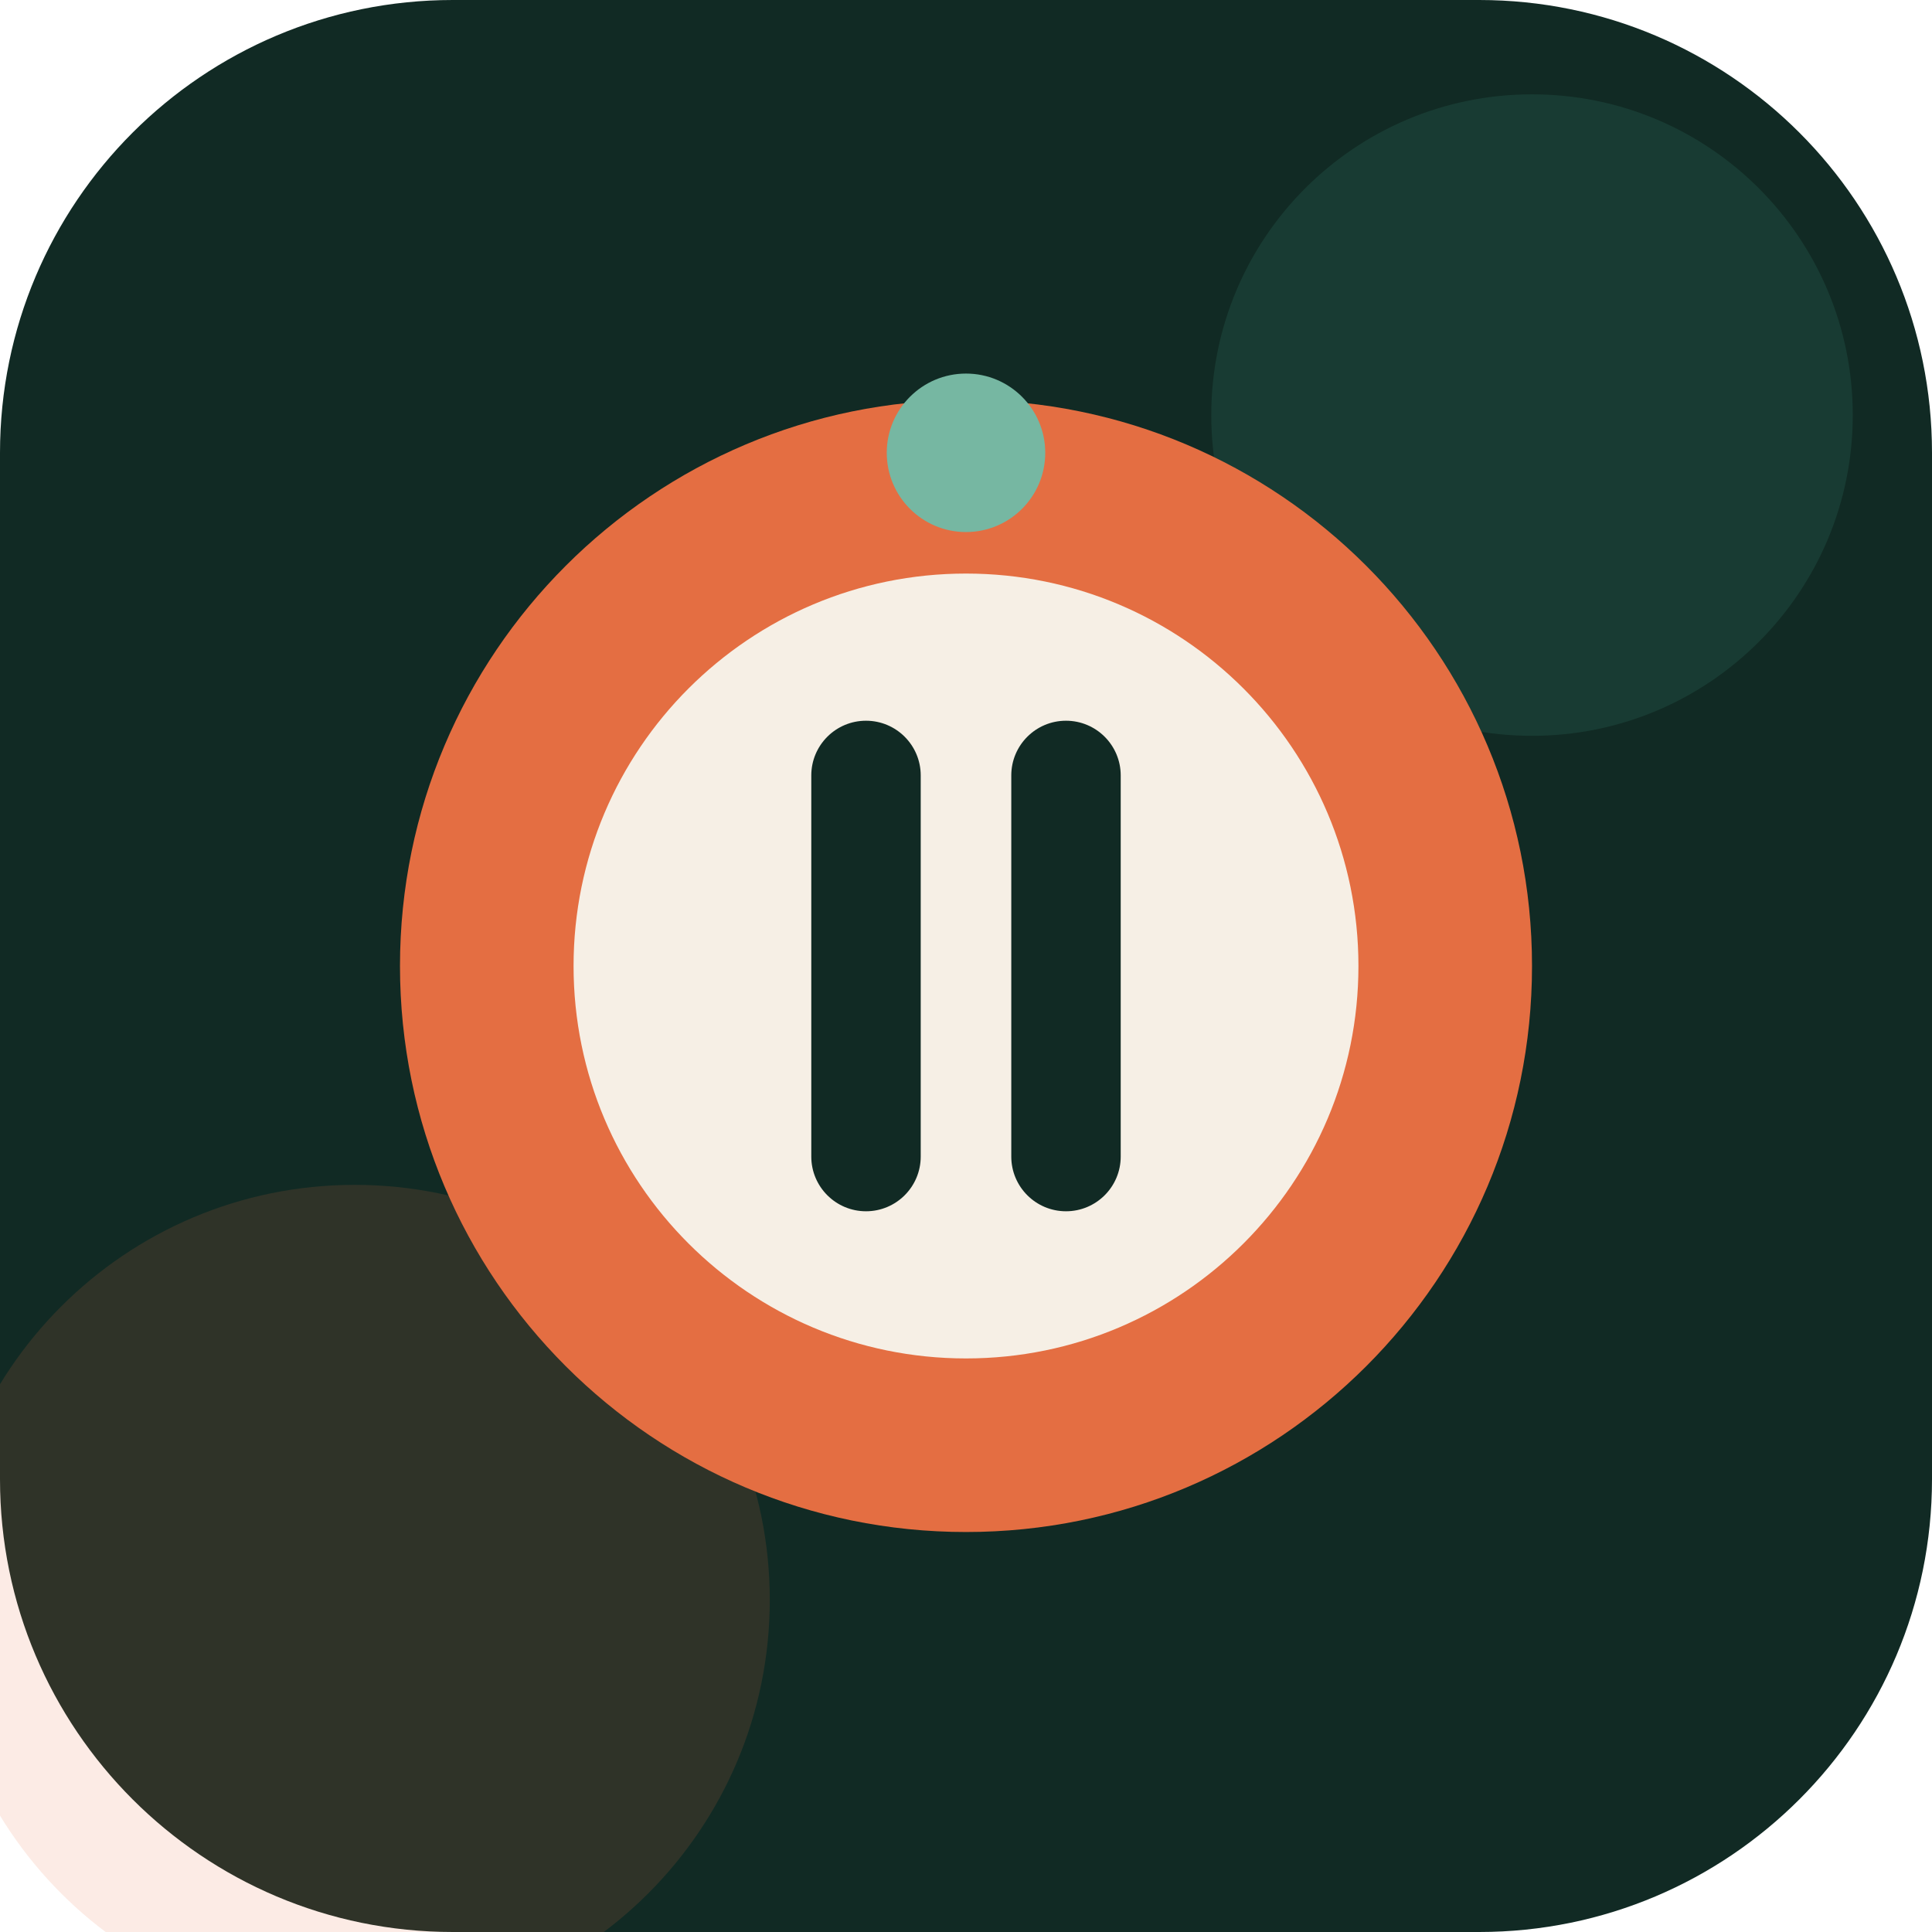
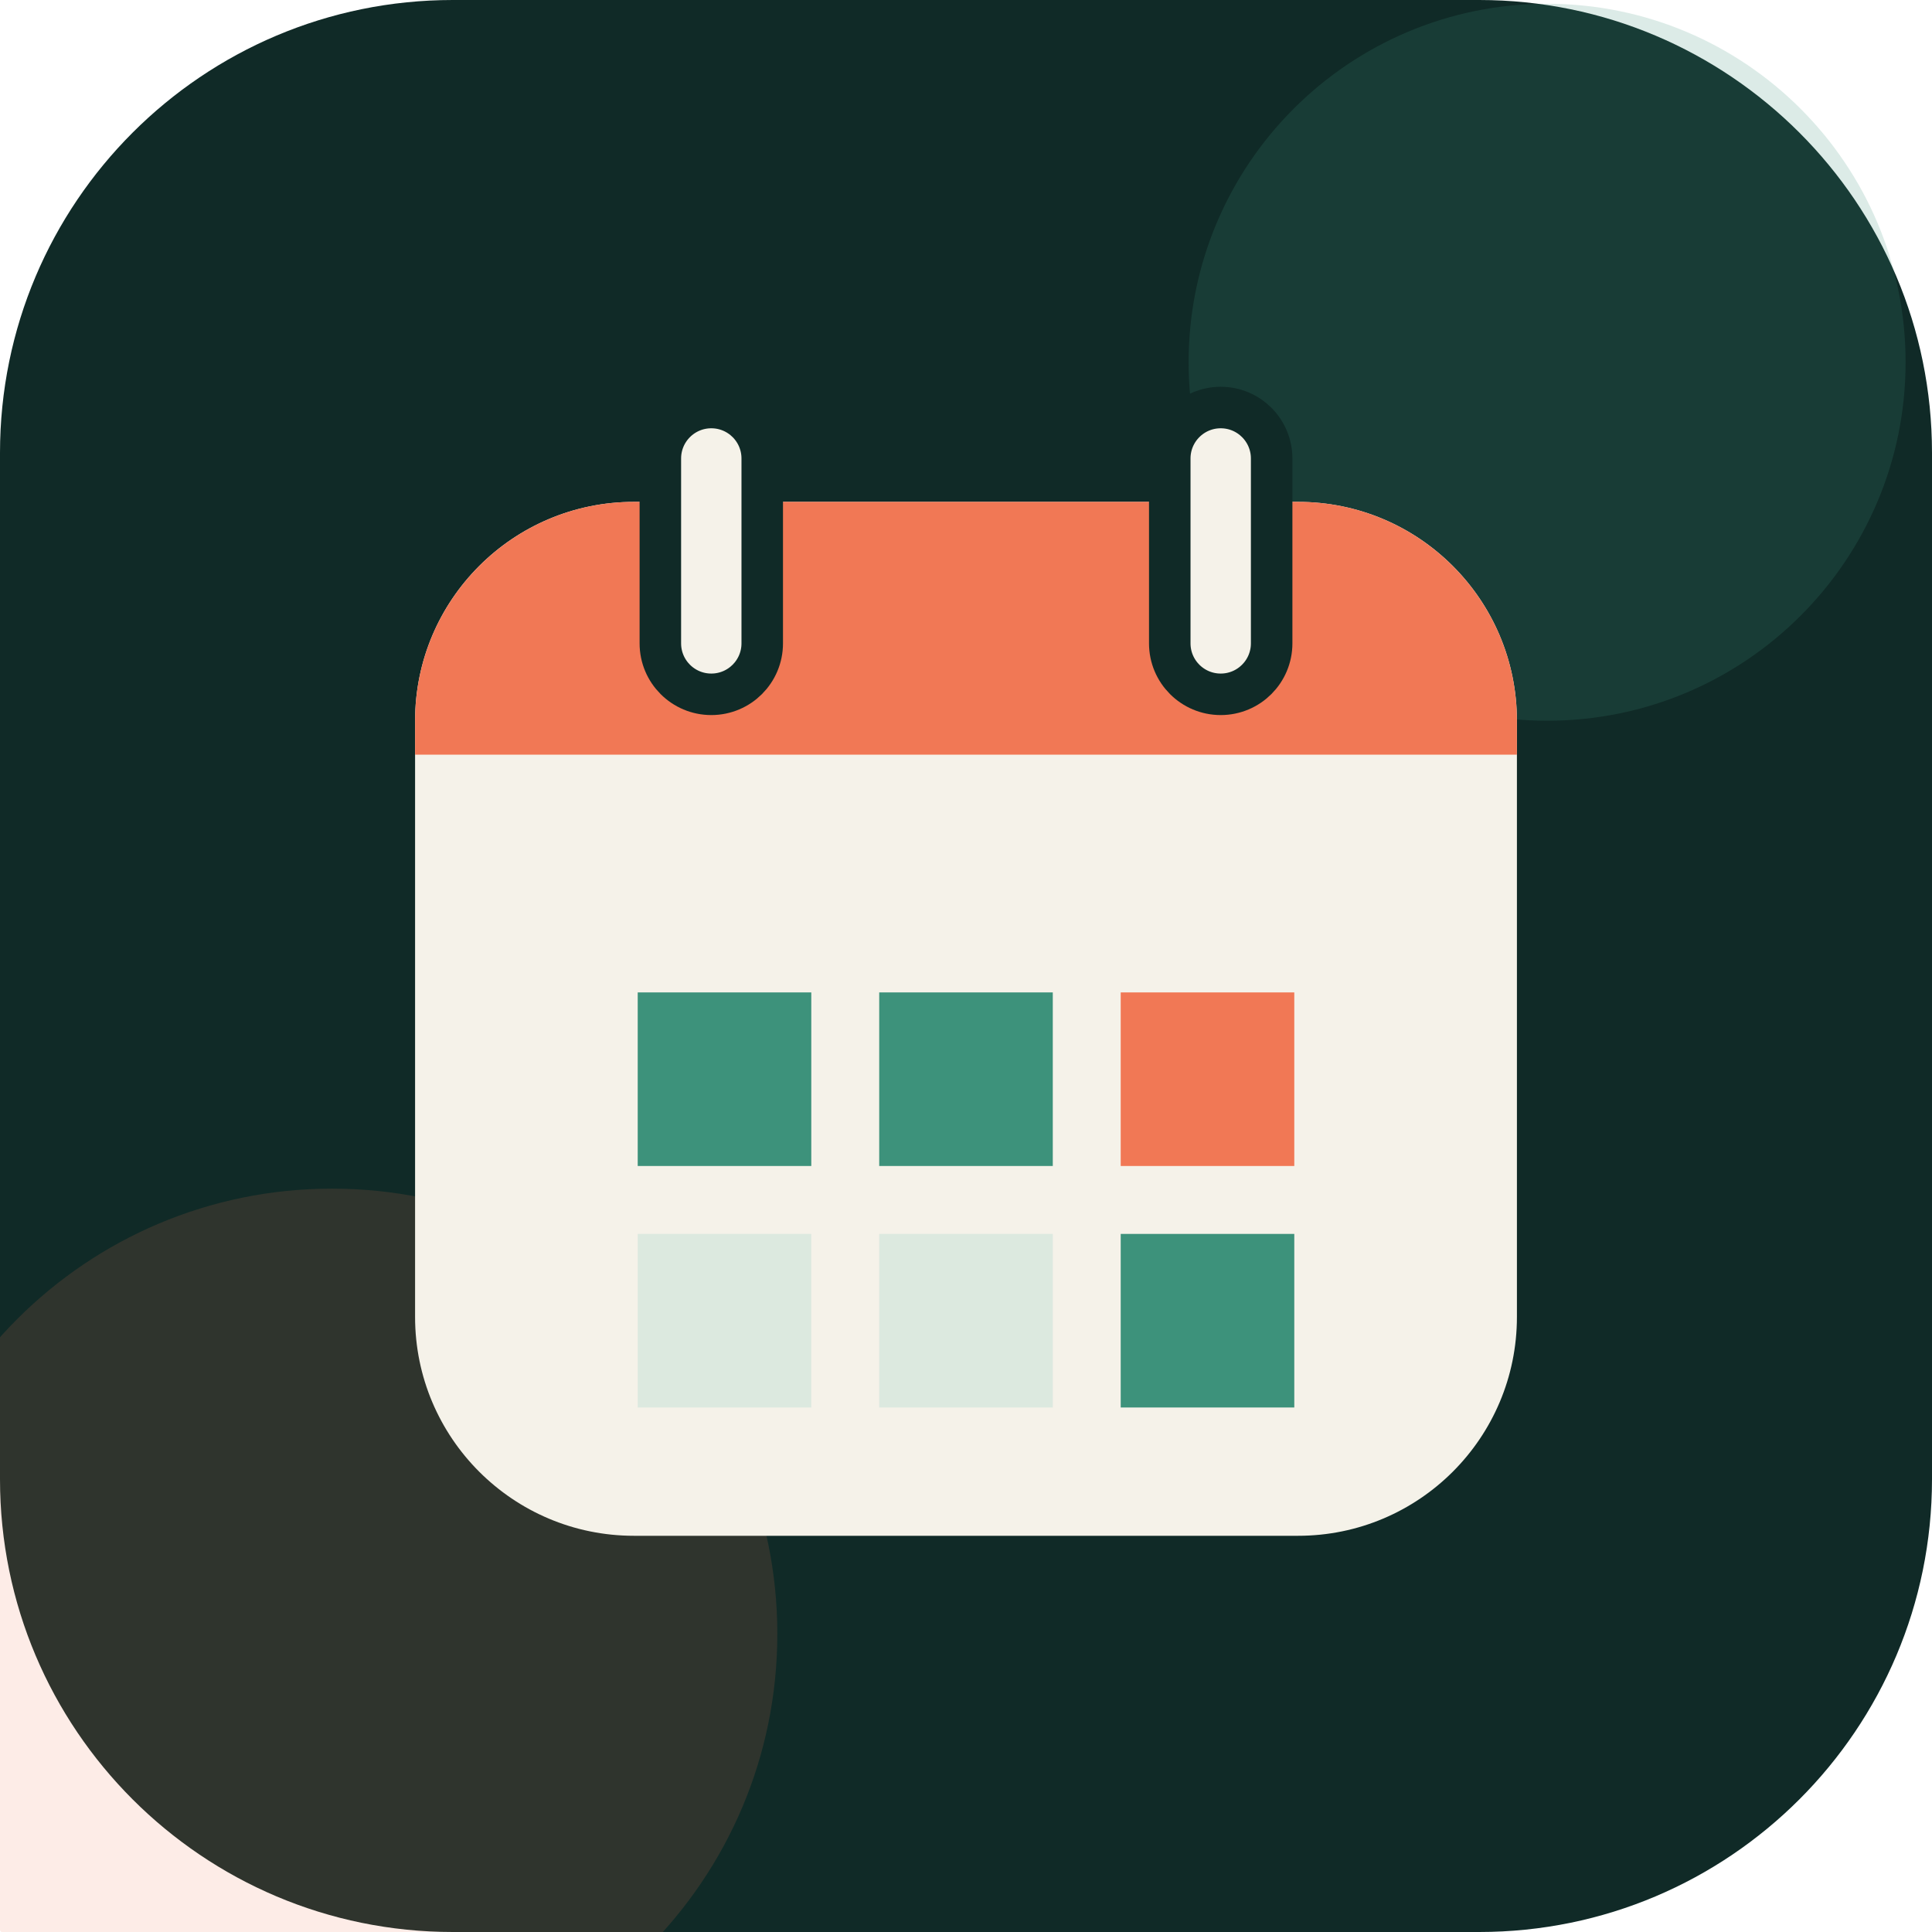
<svg xmlns="http://www.w3.org/2000/svg" width="1024" height="1024" viewBox="0 0 1024 1024" fill="none">
-   <rect width="1024" height="1024" rx="240" fill="#112A24" />
-   <circle cx="812" cy="220" r="170" fill="#3B8F78" fill-opacity="0.18" />
-   <circle cx="188" cy="848" r="220" fill="#E46E42" fill-opacity="0.14" />
-   <circle cx="512" cy="512" r="300" fill="#E46E42" />
-   <circle cx="512" cy="512" r="208" fill="#F6EFE5" />
-   <circle cx="512" cy="240" r="42" fill="#76B7A2" />
-   <rect x="430" y="382" width="58" height="260" rx="29" fill="#112A24" />
-   <rect x="536" y="382" width="58" height="260" rx="29" fill="#112A24" />
+   <rect width="1024" height="1024" rx="240" fill="#102A27" />
+   <circle cx="820" cy="192" r="190" fill="#3D927B" fill-opacity=".18" />
+   <circle cx="176" cy="866" r="236" fill="#F17855" fill-opacity=".14" />
+   <rect x="220" y="266" width="584" height="548" rx="116" fill="#F5F2E9" />
+   <path d="M220 382c0-64 52-116 116-116h352c64 0 116 52 116 116v18H220v-18Z" fill="#F17855" />
+   <rect x="350" y="216" width="54" height="152" rx="27" fill="#F5F2E9" stroke="#102A27" stroke-width="22" />
+   <rect x="620" y="216" width="54" height="152" rx="27" fill="#F5F2E9" stroke="#102A27" stroke-width="22" />
+   <path d="M338 526h92v92h-92zM466 526h92v92h-92z" fill="#3D927B" />
+   <path d="M594 526h92v92h-92z" fill="#F17855" />
+   <path d="M338 654h92v92h-92zM466 654h92v92h-92z" fill="#DCE9DF" />
+   <path d="M594 654h92v92h-92z" fill="#3D927B" />
</svg>
